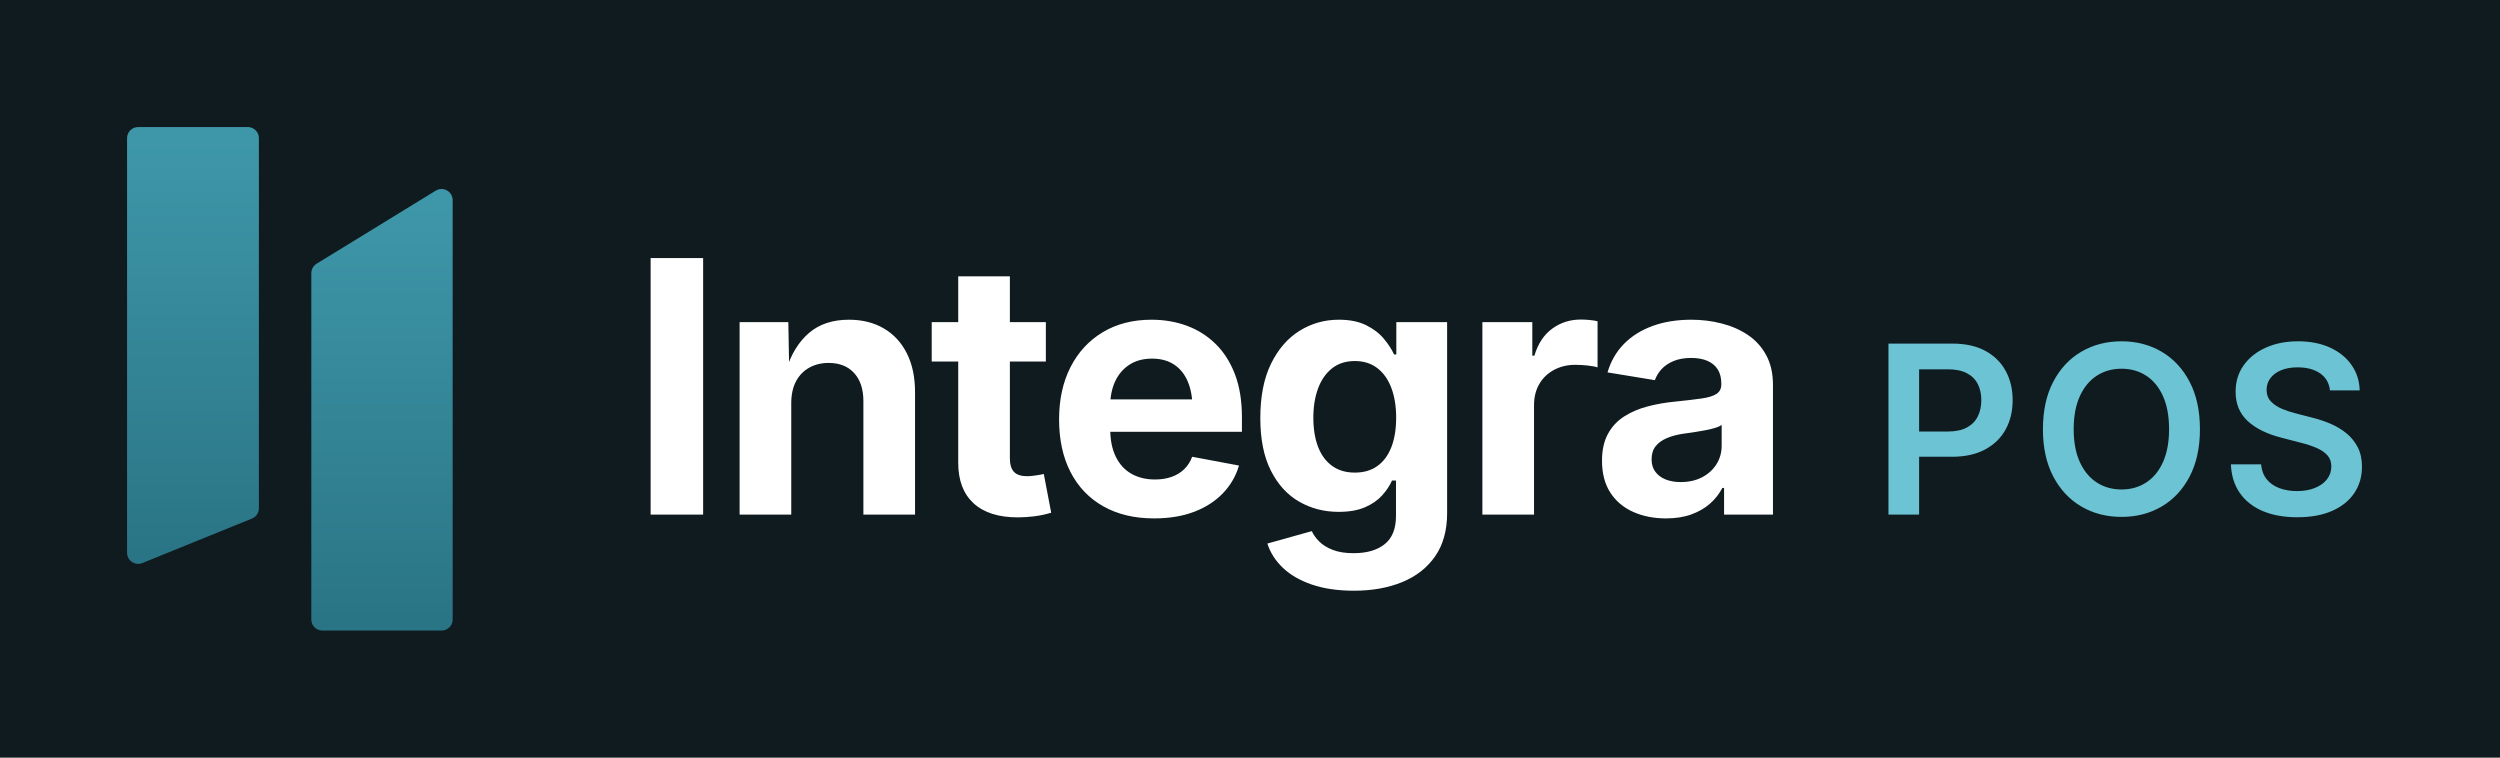
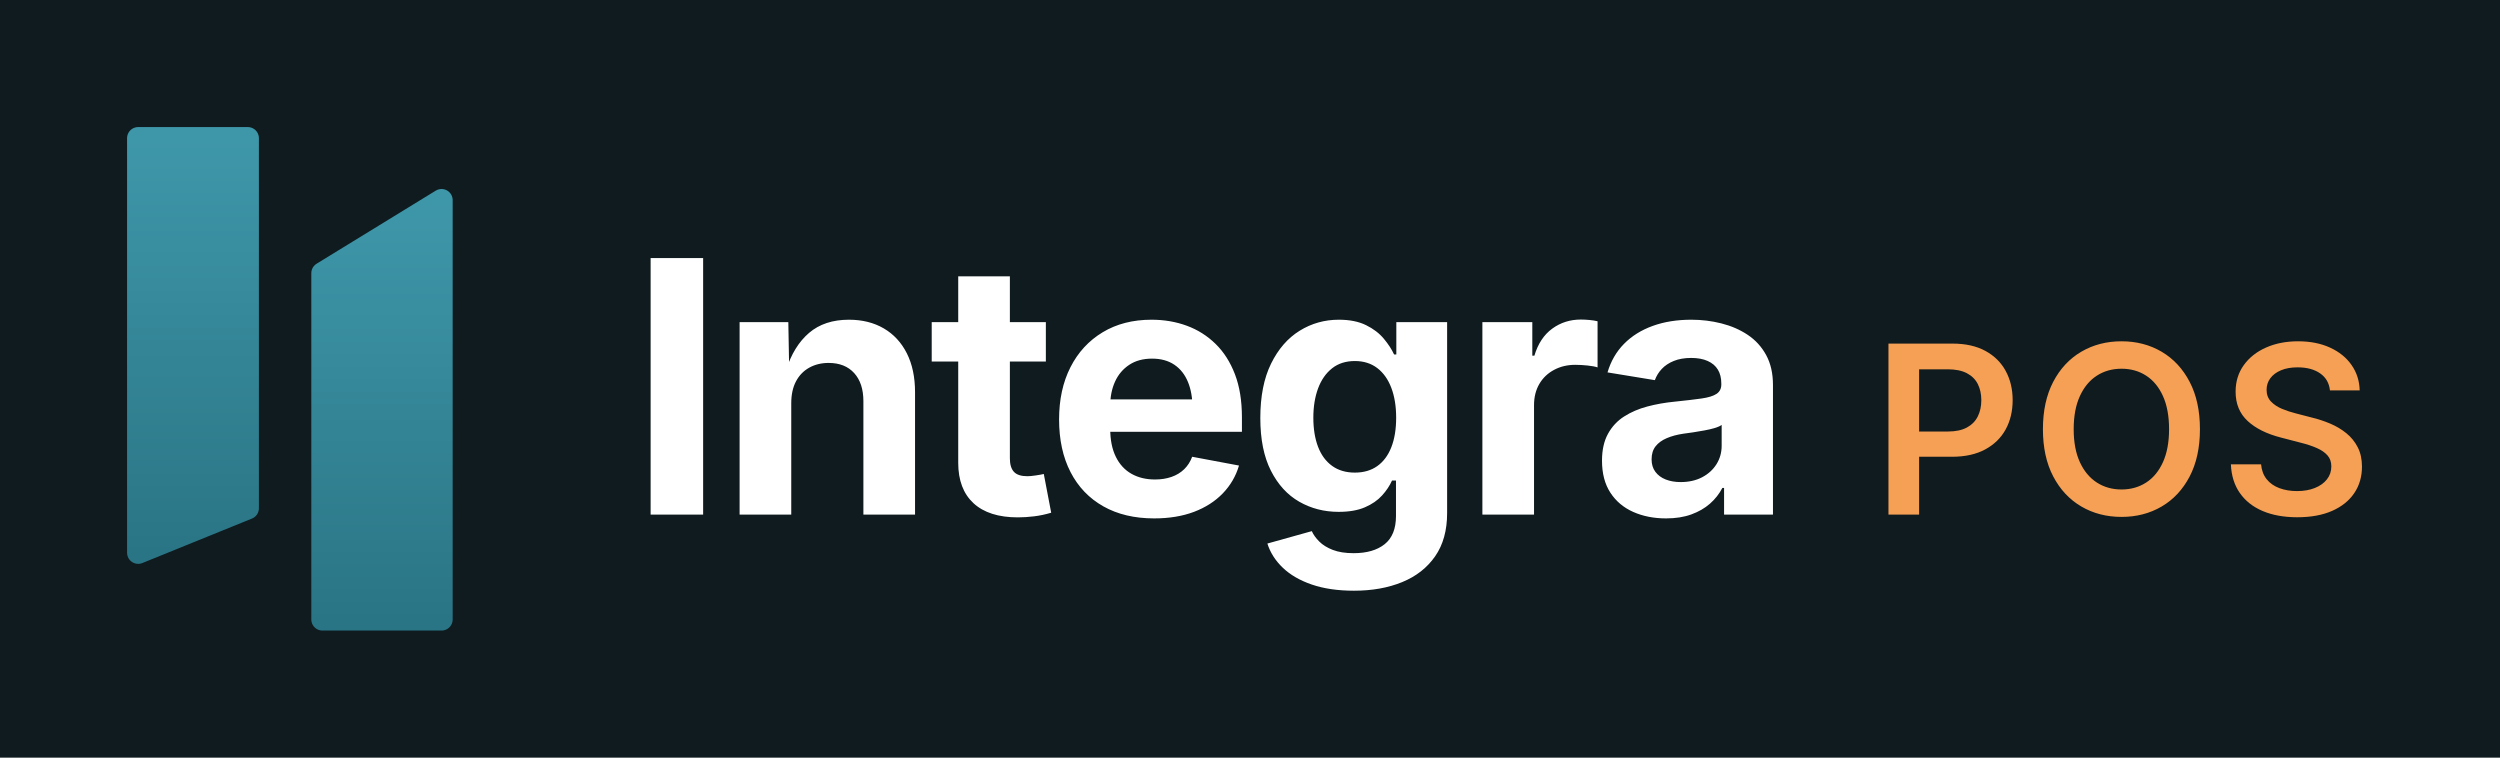
<svg xmlns="http://www.w3.org/2000/svg" viewBox="0 0 1574 477" width="1574" height="477">
  <defs>
    <linearGradient id="ig" x1="0" y1="0" x2="0" y2="1">
      <stop offset="0" stop-color="#3E97A9" />
      <stop offset="1" stop-color="#2A7585" />
    </linearGradient>
  </defs>
  <rect width="1574" height="477" fill="#0F1B1F" />
  <polygon points="87,87 156,87 156,320 87,348" fill="url(#ig)" stroke="url(#ig)" stroke-width="14" stroke-linejoin="round" />
  <polygon points="203,172 278,126 278,390 203,390" fill="url(#ig)" stroke="url(#ig)" stroke-width="14" stroke-linejoin="round" />
  <path d="M442.695 162.486V324.0H409.634V162.486ZM498.174 253.866V324.0H465.654V202.811H496.331L496.873 233.054H494.922Q499.691 217.878 509.393 209.585Q519.095 201.293 534.487 201.293Q547.061 201.293 556.438 206.767Q565.814 212.241 570.963 222.485Q576.112 232.729 576.112 246.929V324.0H543.593V252.565Q543.593 241.292 537.793 234.896Q531.994 228.501 521.696 228.501Q514.867 228.501 509.501 231.482Q504.136 234.463 501.155 240.1Q498.174 245.736 498.174 253.866ZM658.473 202.811V227.634H586.605V202.811ZM603.298 173.977H635.818V288.554Q635.818 294.299 638.365 297.063Q640.913 299.827 646.875 299.827Q648.717 299.827 652.078 299.339Q655.438 298.852 657.172 298.418L661.834 322.808Q656.414 324.434 651.048 325.084Q645.682 325.734 640.804 325.734Q622.593 325.734 612.946 316.846Q603.298 307.957 603.298 291.372ZM726.634 326.385Q708.098 326.385 694.657 318.797Q681.215 311.209 674.007 297.226Q666.798 283.242 666.798 264.056Q666.798 245.303 673.953 231.211Q681.107 217.119 694.223 209.206Q707.339 201.293 725.008 201.293Q736.932 201.293 747.23 205.087Q757.528 208.881 765.332 216.523Q773.137 224.165 777.527 235.655Q781.917 247.146 781.917 262.755V271.86H680.131V251.481H765.983L750.807 256.901Q750.807 247.471 747.934 240.479Q745.062 233.487 739.371 229.639Q733.68 225.791 725.333 225.791Q716.878 225.791 710.971 229.693Q705.063 233.596 702.028 240.262Q698.993 246.929 698.993 255.492V269.909Q698.993 280.424 702.516 287.578Q706.038 294.732 712.38 298.31Q718.721 301.887 727.176 301.887Q732.921 301.887 737.582 300.261Q742.244 298.635 745.55 295.437Q748.856 292.239 750.59 287.578L780.075 293.106Q777.148 303.079 769.885 310.613Q762.622 318.146 751.728 322.266Q740.834 326.385 726.634 326.385ZM852.463 371.912Q837.287 371.912 826.014 368.064Q814.74 364.216 807.695 357.495Q800.649 350.774 797.939 342.211L825.905 334.406Q827.423 337.767 830.621 340.964Q833.819 344.162 839.13 346.222Q844.442 348.281 852.246 348.281Q864.712 348.281 871.812 342.59Q878.912 336.899 878.912 324.867V302.537H876.419Q874.251 307.415 870.132 311.968Q866.013 316.521 859.346 319.393Q852.68 322.266 842.816 322.266Q829.157 322.266 817.992 315.87Q806.827 309.475 800.161 296.358Q793.494 283.242 793.494 263.188Q793.494 242.701 800.269 228.935Q807.044 215.168 818.263 208.23Q829.483 201.293 842.924 201.293Q853.113 201.293 860.051 204.708Q866.988 208.122 871.27 213.271Q875.552 218.42 877.72 223.189H879.129V202.811H911.107V323.024Q911.107 339.393 903.573 350.232Q896.039 361.072 882.815 366.492Q869.59 371.912 852.463 371.912ZM853.005 297.551Q861.352 297.551 867.151 293.432Q872.95 289.312 875.986 281.562Q879.021 273.812 879.021 262.972Q879.021 252.24 875.986 244.219Q872.95 236.197 867.151 231.753Q861.352 227.309 853.005 227.309Q844.442 227.309 838.642 231.916Q832.843 236.522 829.862 244.544Q826.881 252.565 826.881 262.972Q826.881 273.595 829.862 281.345Q832.843 289.096 838.696 293.323Q844.55 297.551 853.005 297.551ZM933.307 324.0V202.811H964.742V223.948H966.043Q969.403 212.675 977.262 206.93Q985.121 201.185 995.311 201.185Q997.804 201.185 1000.73 201.456Q1003.657 201.727 1005.825 202.269V231.319Q1003.657 230.561 999.538 230.127Q995.419 229.693 991.733 229.693Q984.362 229.693 978.4 232.891Q972.438 236.089 969.132 241.78Q965.826 247.471 965.826 255.059V324.0ZM1048.946 326.385Q1037.456 326.385 1028.296 322.32Q1019.137 318.255 1013.879 310.179Q1008.622 302.104 1008.622 290.071Q1008.622 279.99 1012.362 273.161Q1016.101 266.332 1022.551 262.213Q1029.001 258.094 1037.185 255.926Q1045.369 253.758 1054.366 252.891Q1064.881 251.807 1071.33 250.885Q1077.78 249.964 1080.761 247.958Q1083.742 245.953 1083.742 242.051V241.509Q1083.742 236.306 1081.574 232.729Q1079.406 229.151 1075.124 227.254Q1070.843 225.357 1064.772 225.357Q1058.485 225.357 1053.824 227.254Q1049.163 229.151 1046.236 232.295Q1043.309 235.438 1041.9 239.341L1012.091 234.463Q1015.234 223.84 1022.497 216.469Q1029.76 209.098 1040.545 205.195Q1051.331 201.293 1064.881 201.293Q1074.637 201.293 1083.85 203.624Q1093.064 205.954 1100.381 210.832Q1107.698 215.71 1111.98 223.569Q1116.262 231.428 1116.262 242.376V324.0H1085.476V307.198H1084.392Q1081.466 312.835 1076.588 317.117Q1071.71 321.398 1064.826 323.892Q1057.943 326.385 1048.946 326.385ZM1058.16 303.513Q1065.856 303.513 1071.656 300.478Q1077.455 297.442 1080.707 292.239Q1083.959 287.036 1083.959 280.641V267.524Q1082.55 268.608 1079.623 269.476Q1076.696 270.343 1073.119 270.993Q1069.542 271.644 1066.073 272.186Q1062.604 272.728 1059.894 273.053Q1053.932 273.92 1049.38 275.871Q1044.827 277.822 1042.334 281.02Q1039.841 284.218 1039.841 289.204Q1039.841 293.865 1042.225 297.063Q1044.61 300.261 1048.729 301.887Q1052.848 303.513 1058.16 303.513Z" fill="#FFFFFF" />
-   <path d="M1188.976 324.0V216.324H1229.228Q1241.586 216.324 1250.041 220.949Q1258.496 225.574 1262.832 233.632Q1267.168 241.689 1267.168 251.951Q1267.168 262.285 1262.796 270.307Q1258.424 278.328 1249.896 282.953Q1241.369 287.578 1228.939 287.578H1202.273V271.68H1226.41Q1233.709 271.68 1238.37 269.15Q1243.031 266.621 1245.235 262.141Q1247.439 257.66 1247.439 251.951Q1247.439 246.242 1245.235 241.834Q1243.031 237.426 1238.334 234.969Q1233.637 232.512 1226.265 232.512H1208.271V324.0ZM1335.725 325.445Q1321.561 325.445 1310.359 318.869Q1299.158 312.293 1292.691 299.936Q1286.223 287.578 1286.223 270.234Q1286.223 252.818 1292.691 240.425Q1299.158 228.031 1310.359 221.455Q1321.561 214.879 1335.725 214.879Q1349.817 214.879 1360.982 221.455Q1372.147 228.031 1378.614 240.425Q1385.082 252.818 1385.082 270.234Q1385.082 287.578 1378.614 299.972Q1372.147 312.365 1360.982 318.905Q1349.817 325.445 1335.725 325.445ZM1335.725 308.174Q1344.469 308.174 1351.226 303.802Q1357.983 299.43 1361.813 290.938Q1365.643 282.447 1365.643 270.234Q1365.643 257.877 1361.813 249.386Q1357.983 240.895 1351.226 236.522Q1344.469 232.15 1335.725 232.15Q1326.908 232.15 1320.115 236.559Q1313.322 240.967 1309.456 249.458Q1305.59 257.949 1305.59 270.234Q1305.59 282.447 1309.456 290.902Q1313.322 299.357 1320.115 303.766Q1326.908 308.174 1335.725 308.174ZM1446.34 325.662Q1433.838 325.662 1424.624 321.76Q1415.411 317.857 1410.207 310.414Q1405.004 302.971 1404.571 292.348H1423.577Q1424.082 297.984 1427.118 301.742Q1430.153 305.5 1435.139 307.343Q1440.125 309.186 1446.196 309.186Q1452.555 309.186 1457.433 307.234Q1462.311 305.283 1465.057 301.778Q1467.803 298.273 1467.803 293.648Q1467.803 289.457 1465.382 286.711Q1462.961 283.965 1458.589 282.05Q1454.217 280.135 1448.364 278.689L1436.151 275.51Q1422.637 272.041 1415.085 265.031Q1407.534 258.021 1407.534 246.604Q1407.534 237.064 1412.664 229.91Q1417.795 222.756 1426.684 218.817Q1435.573 214.879 1446.846 214.879Q1458.336 214.879 1467.008 218.854Q1475.68 222.828 1480.558 229.838Q1485.436 236.848 1485.653 245.809H1466.936Q1466.213 238.871 1460.757 235.077Q1455.301 231.283 1446.557 231.283Q1440.487 231.283 1436.115 233.126Q1431.743 234.969 1429.394 238.148Q1427.045 241.328 1427.045 245.447Q1427.045 249.928 1429.828 252.818Q1432.61 255.709 1436.837 257.443Q1441.065 259.178 1445.401 260.262L1455.446 262.863Q1461.444 264.309 1467.081 266.693Q1472.717 269.078 1477.234 272.728Q1481.75 276.377 1484.424 281.58Q1487.098 286.783 1487.098 293.793Q1487.098 303.26 1482.256 310.45Q1477.414 317.641 1468.309 321.651Q1459.204 325.662 1446.34 325.662Z" fill="#6CC3D3" />
+   <path d="M1188.976 324.0V216.324H1229.228Q1241.586 216.324 1250.041 220.949Q1258.496 225.574 1262.832 233.632Q1267.168 241.689 1267.168 251.951Q1267.168 262.285 1262.796 270.307Q1258.424 278.328 1249.896 282.953Q1241.369 287.578 1228.939 287.578H1202.273V271.68H1226.41Q1233.709 271.68 1238.37 269.15Q1243.031 266.621 1245.235 262.141Q1247.439 257.66 1247.439 251.951Q1247.439 246.242 1245.235 241.834Q1243.031 237.426 1238.334 234.969Q1233.637 232.512 1226.265 232.512H1208.271V324.0ZM1335.725 325.445Q1321.561 325.445 1310.359 318.869Q1299.158 312.293 1292.691 299.936Q1286.223 287.578 1286.223 270.234Q1286.223 252.818 1292.691 240.425Q1299.158 228.031 1310.359 221.455Q1321.561 214.879 1335.725 214.879Q1349.817 214.879 1360.982 221.455Q1372.147 228.031 1378.614 240.425Q1385.082 252.818 1385.082 270.234Q1385.082 287.578 1378.614 299.972Q1372.147 312.365 1360.982 318.905Q1349.817 325.445 1335.725 325.445ZM1335.725 308.174Q1344.469 308.174 1351.226 303.802Q1357.983 299.43 1361.813 290.938Q1365.643 282.447 1365.643 270.234Q1365.643 257.877 1361.813 249.386Q1357.983 240.895 1351.226 236.522Q1344.469 232.15 1335.725 232.15Q1326.908 232.15 1320.115 236.559Q1313.322 240.967 1309.456 249.458Q1305.59 257.949 1305.59 270.234Q1305.59 282.447 1309.456 290.902Q1313.322 299.357 1320.115 303.766Q1326.908 308.174 1335.725 308.174ZM1446.34 325.662Q1433.838 325.662 1424.624 321.76Q1415.411 317.857 1410.207 310.414Q1405.004 302.971 1404.571 292.348H1423.577Q1424.082 297.984 1427.118 301.742Q1430.153 305.5 1435.139 307.343Q1440.125 309.186 1446.196 309.186Q1452.555 309.186 1457.433 307.234Q1462.311 305.283 1465.057 301.778Q1467.803 298.273 1467.803 293.648Q1467.803 289.457 1465.382 286.711Q1462.961 283.965 1458.589 282.05Q1454.217 280.135 1448.364 278.689L1436.151 275.51Q1422.637 272.041 1415.085 265.031Q1407.534 258.021 1407.534 246.604Q1407.534 237.064 1412.664 229.91Q1417.795 222.756 1426.684 218.817Q1435.573 214.879 1446.846 214.879Q1458.336 214.879 1467.008 218.854Q1475.68 222.828 1480.558 229.838Q1485.436 236.848 1485.653 245.809H1466.936Q1466.213 238.871 1460.757 235.077Q1455.301 231.283 1446.557 231.283Q1440.487 231.283 1436.115 233.126Q1431.743 234.969 1429.394 238.148Q1427.045 241.328 1427.045 245.447Q1427.045 249.928 1429.828 252.818Q1432.61 255.709 1436.837 257.443Q1441.065 259.178 1445.401 260.262L1455.446 262.863Q1461.444 264.309 1467.081 266.693Q1472.717 269.078 1477.234 272.728Q1481.75 276.377 1484.424 281.58Q1487.098 286.783 1487.098 293.793Q1487.098 303.26 1482.256 310.45Q1477.414 317.641 1468.309 321.651Q1459.204 325.662 1446.34 325.662Z" fill="#F5A054" />
</svg>
